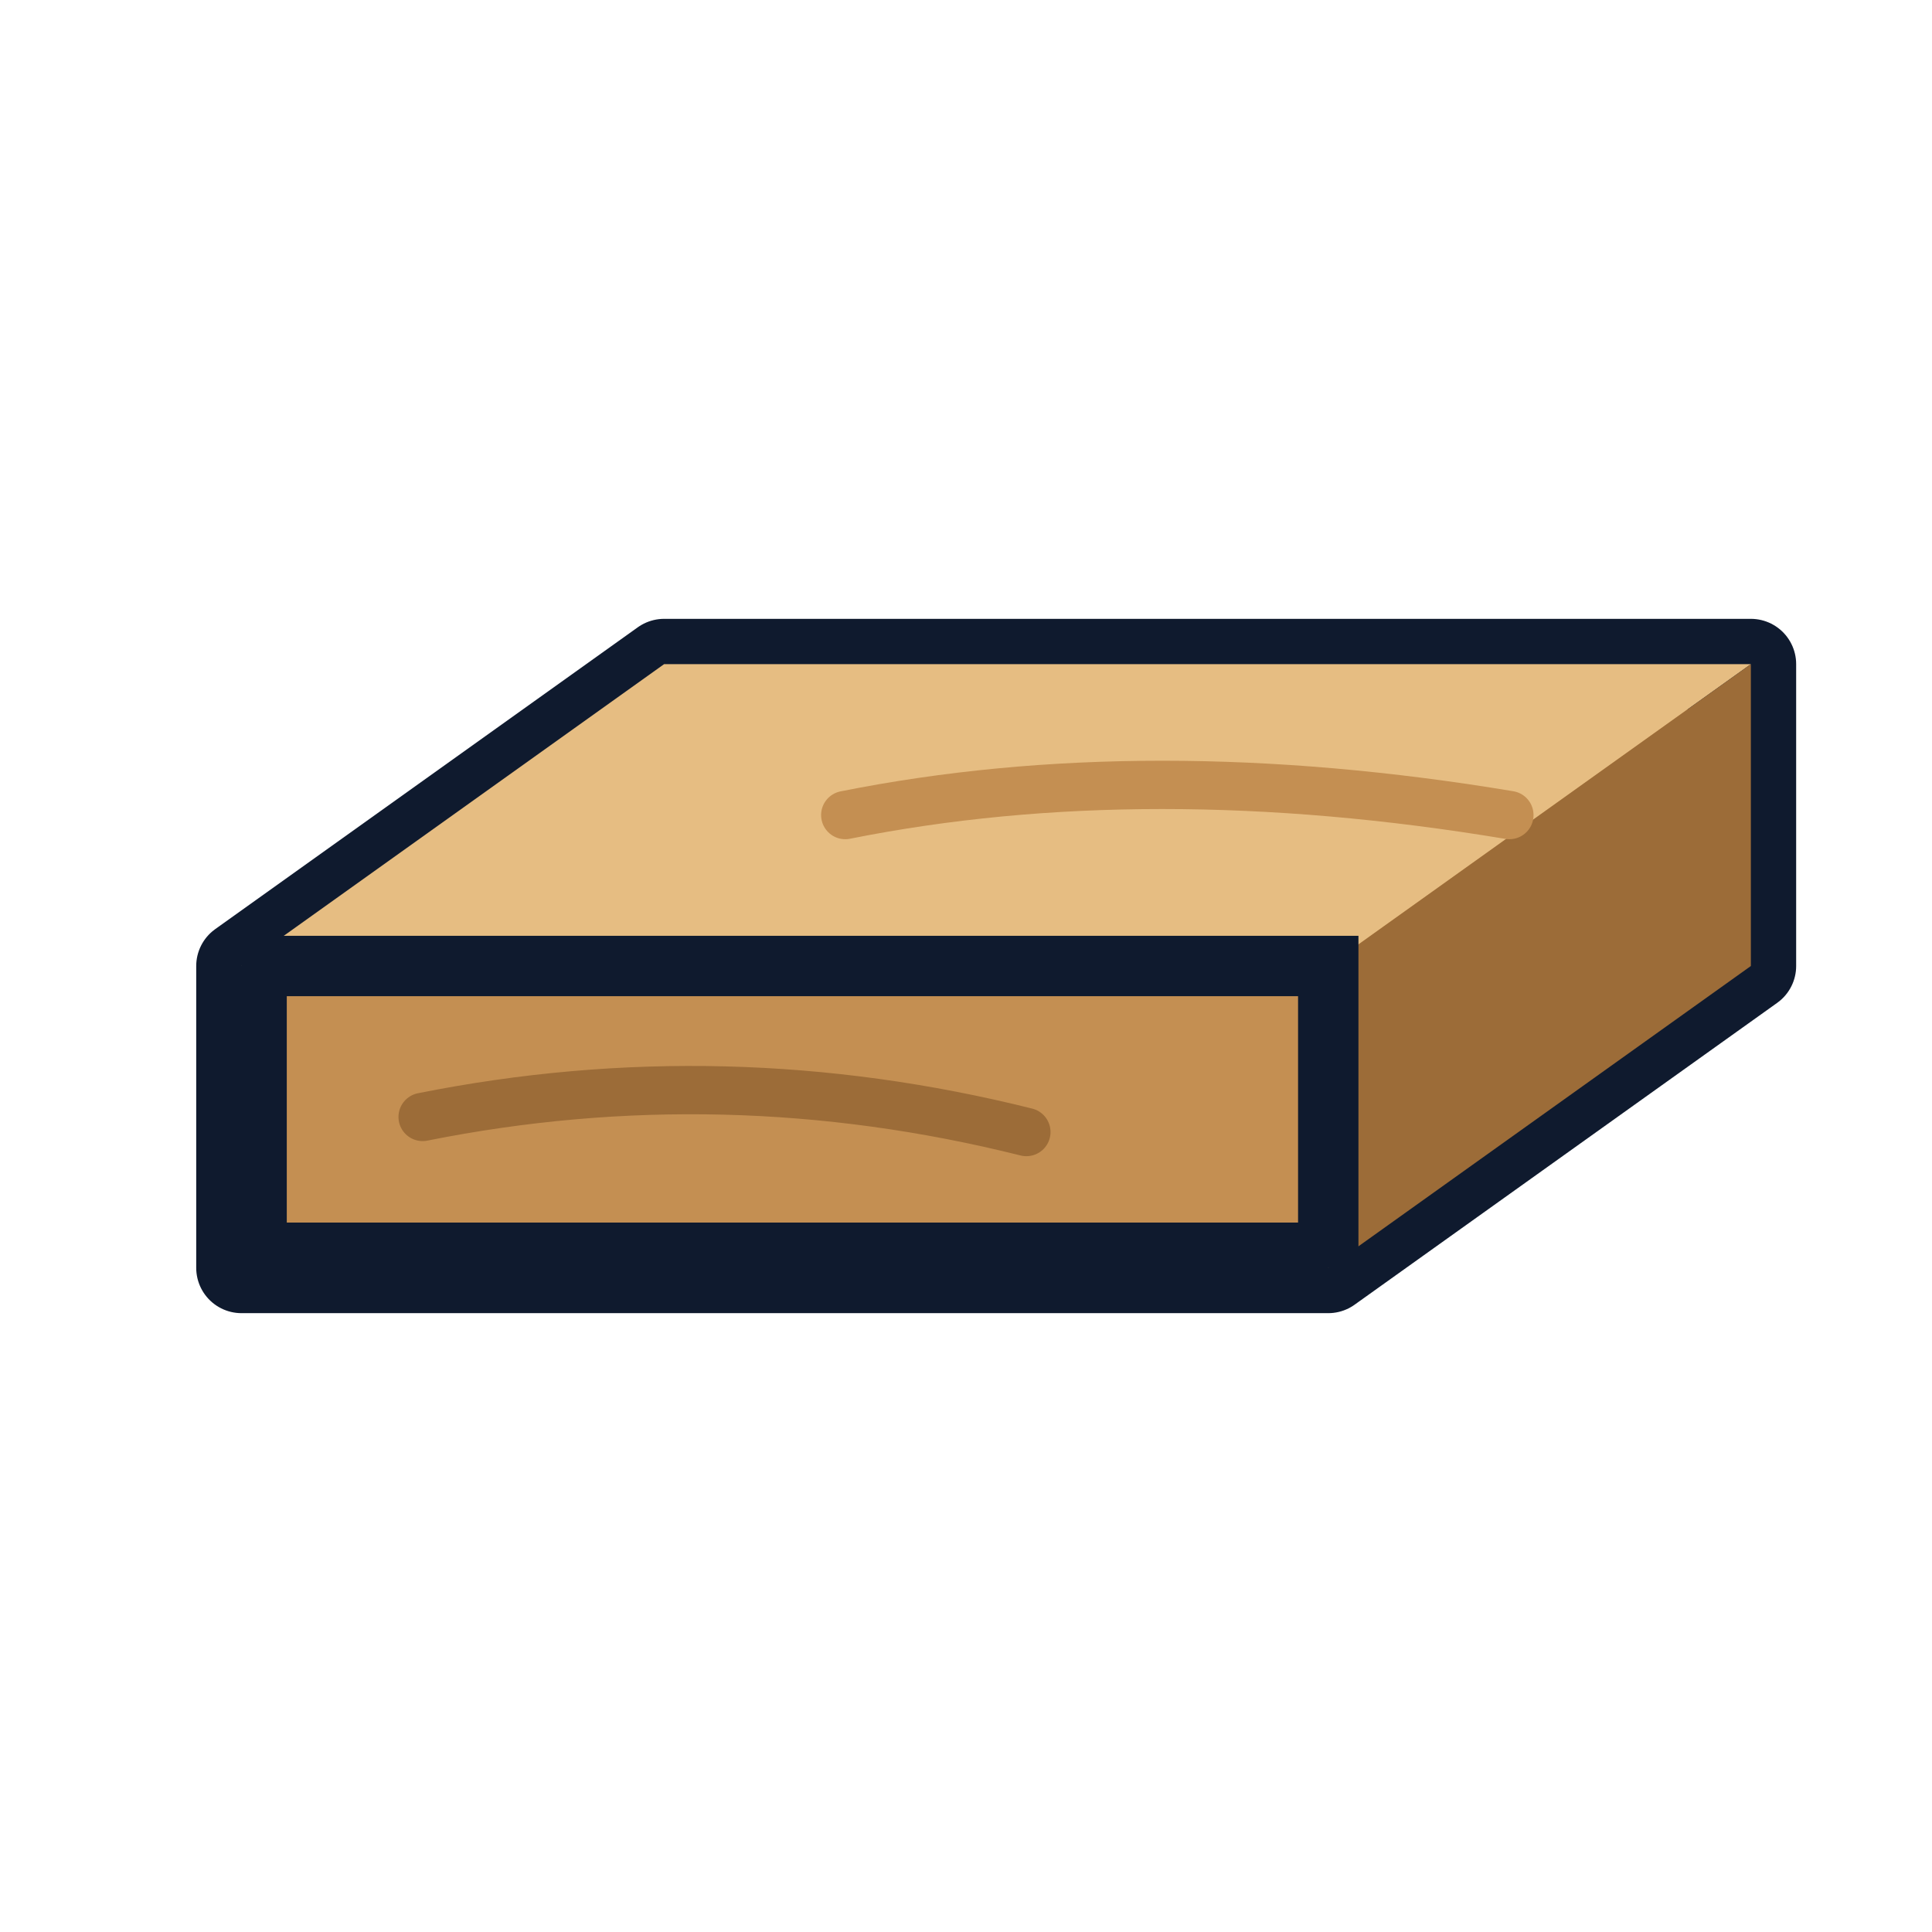
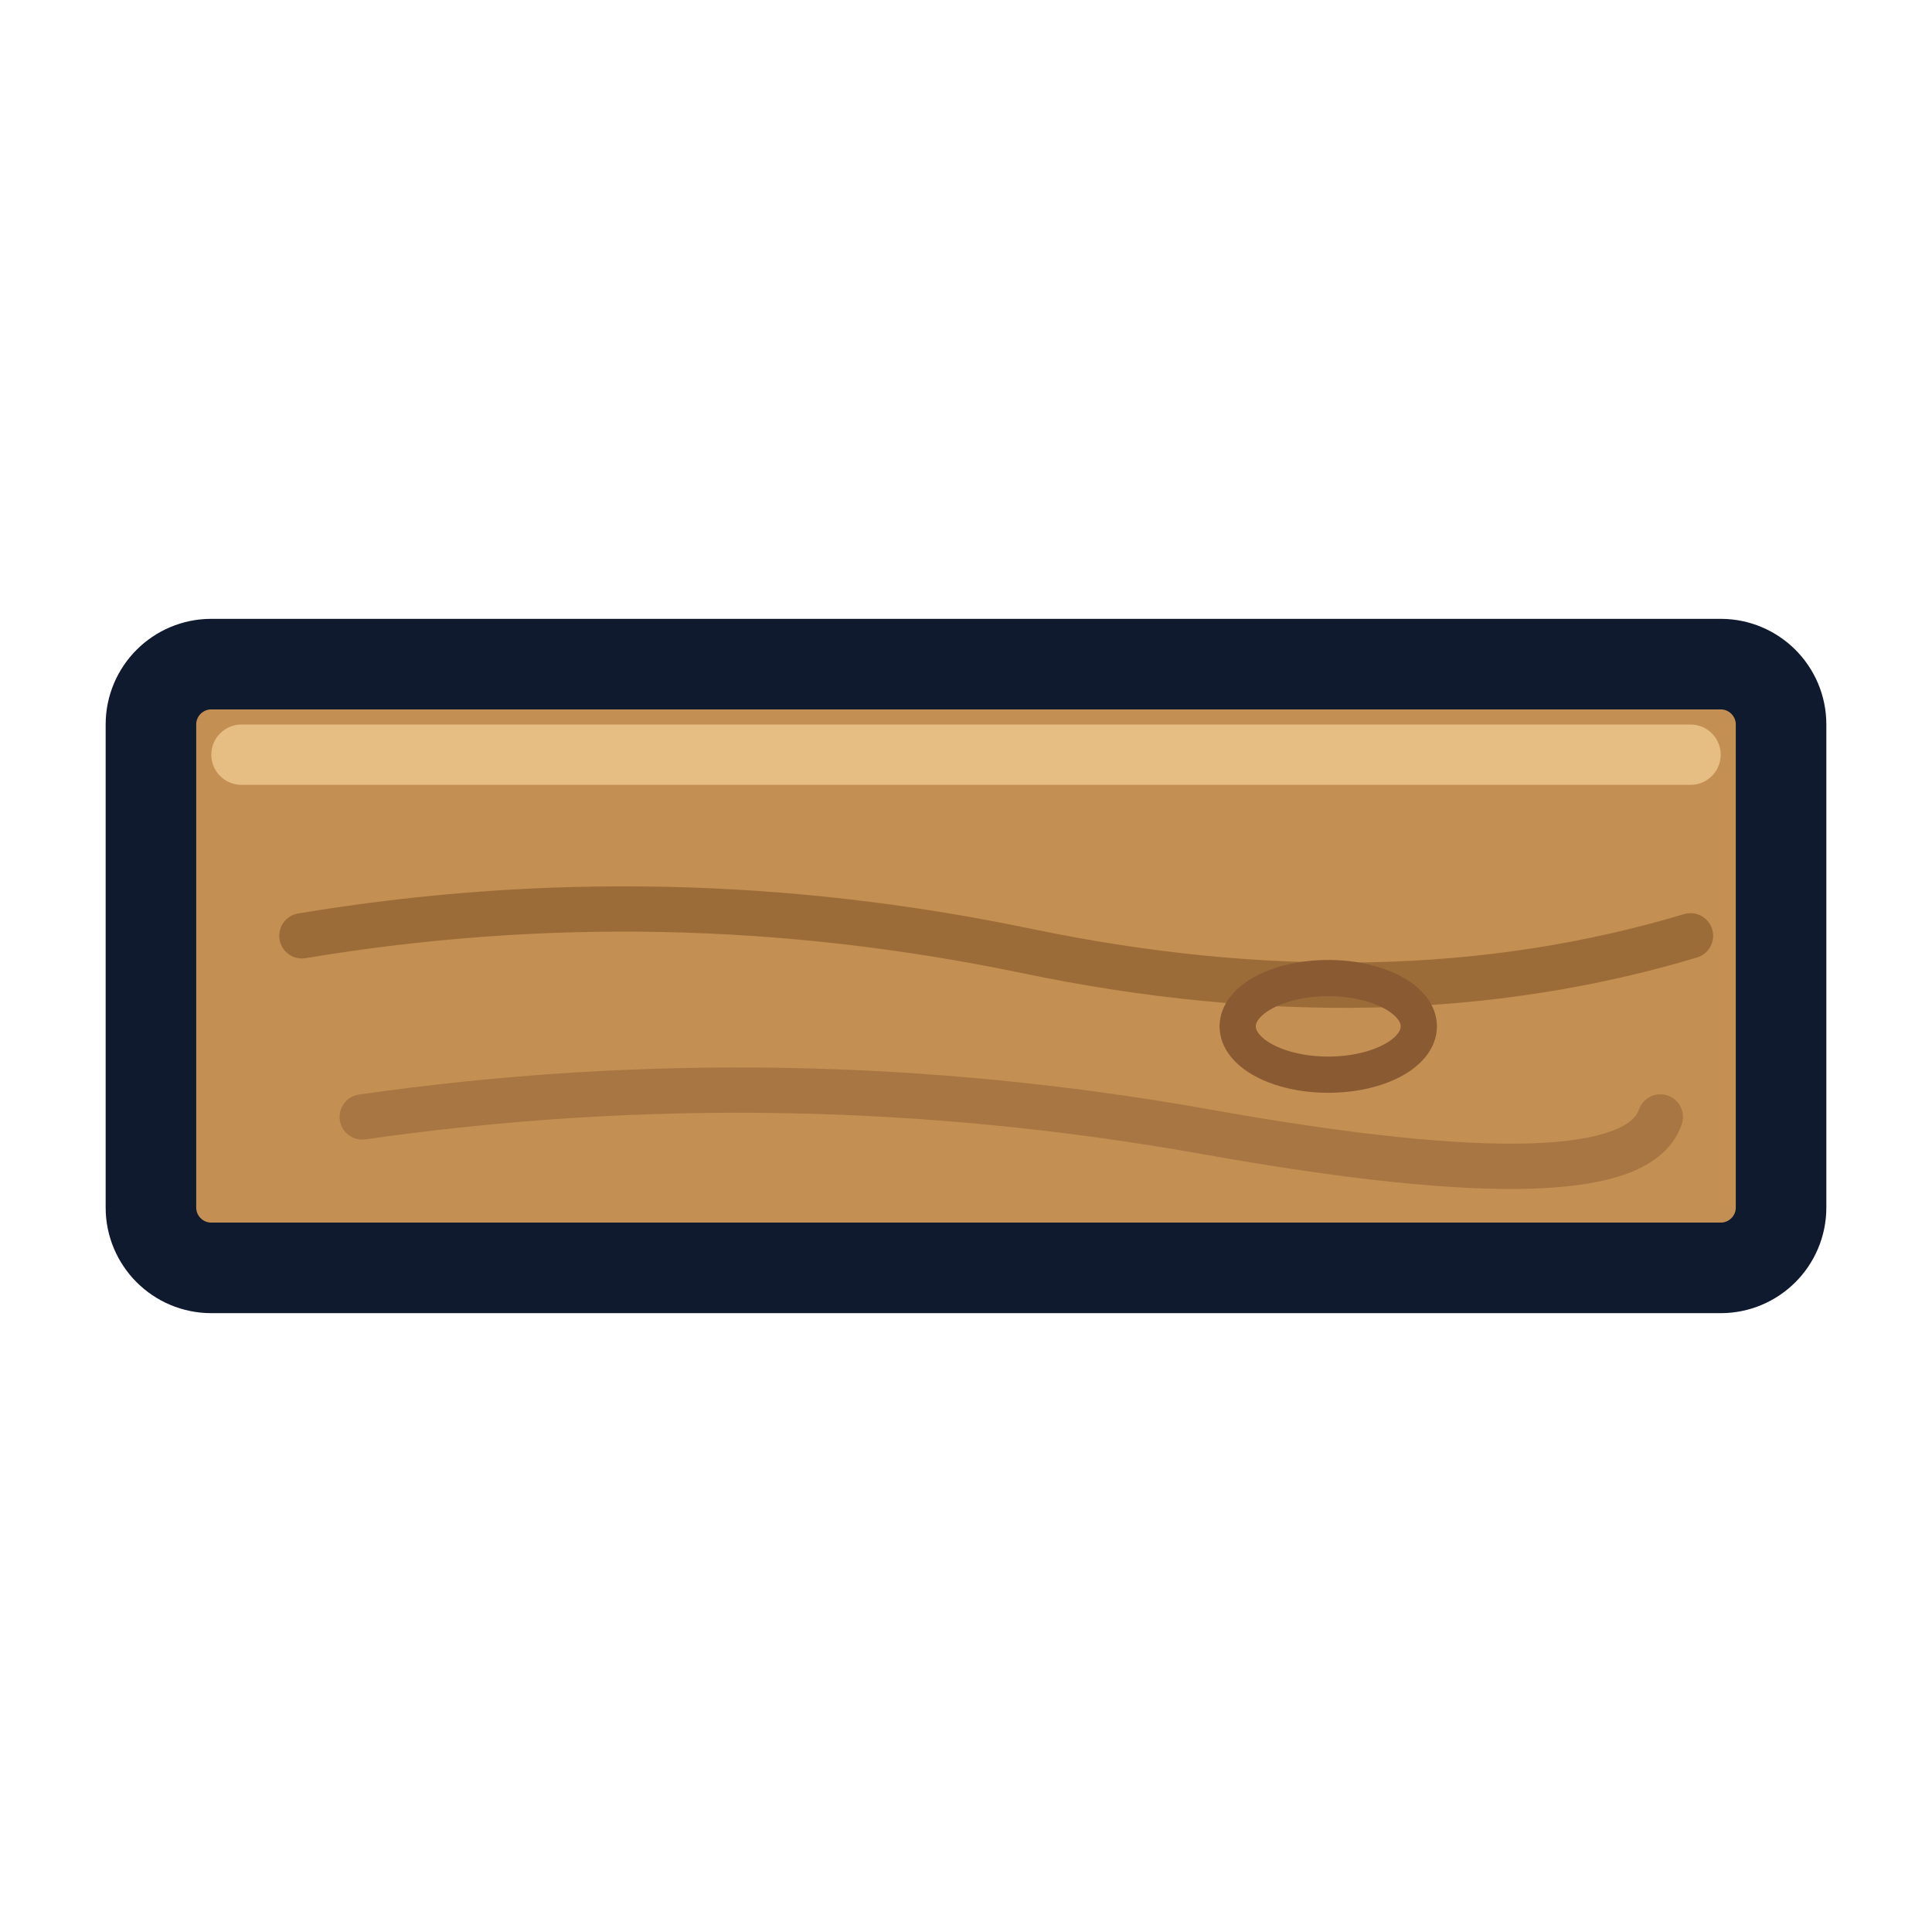
<svg xmlns="http://www.w3.org/2000/svg" viewBox="0 0 64 64">
-   <path d="M8 32 L22 22 L58 22 L58 32 L44 42 L8 42 Z" fill="#c48f52" stroke="#0f1a2e" stroke-width="3" stroke-linejoin="round" />
-   <path d="M8 32 L22 22 L58 22 L44 32 Z" fill="#e6bd82" />
-   <path d="M44 32 L58 22 L58 32 L44 42 Z" fill="#9c6c38" />
-   <path d="M8 32 H44 V42" fill="none" stroke="#0f1a2e" stroke-width="2" />
-   <path d="M14 37 Q24 35 34 37.5" fill="none" stroke="#9c6c38" stroke-width="1.6" stroke-linecap="round" />
-   <path d="M28 27 Q38 25 50 27" fill="none" stroke="#c48f52" stroke-width="1.6" stroke-linecap="round" />
+   <rect x="5" y="22" width="54" height="20" rx="2" fill="#c48f52" stroke="#0f1a2e" stroke-width="3" />
+   <path d="M8 25 H56" stroke="#e6bd82" stroke-width="2" stroke-linecap="round" />
+   <path d="M10 31 Q22 29 34 31.5 T56 31" fill="none" stroke="#9c6c38" stroke-width="1.5" stroke-linecap="round" />
+   <path d="M12 37 Q26 35 40 37.5 T55 37" fill="none" stroke="#a87642" stroke-width="1.5" stroke-linecap="round" />
+   <ellipse cx="44" cy="34" rx="3" ry="1.6" fill="none" stroke="#8a5a32" stroke-width="1.2" />
</svg>
